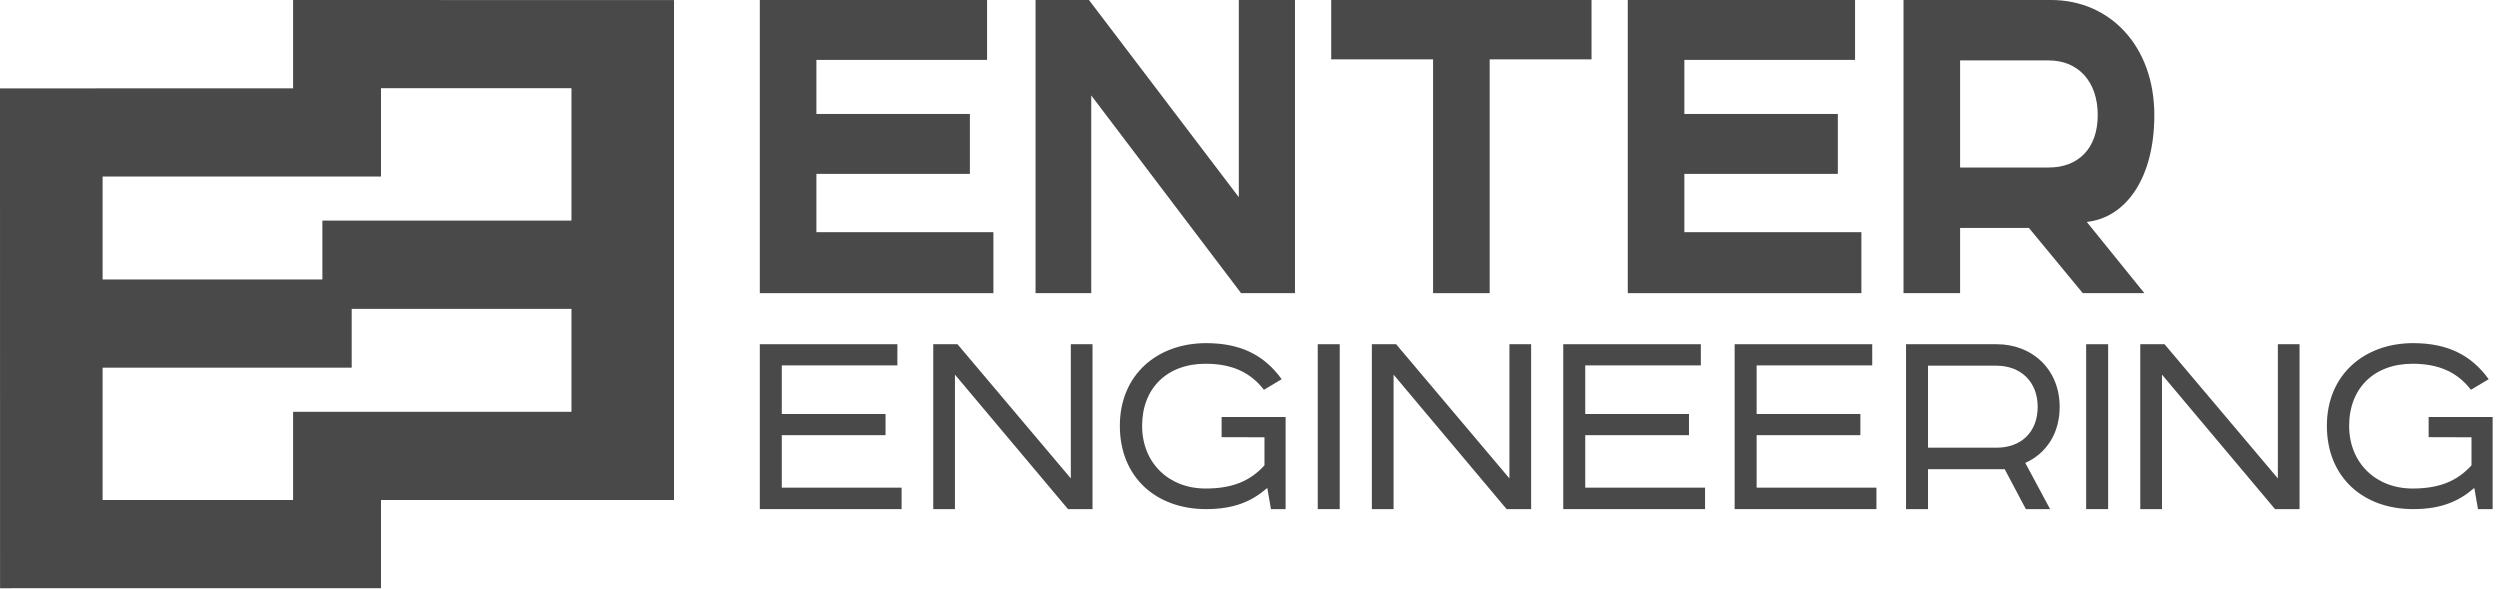
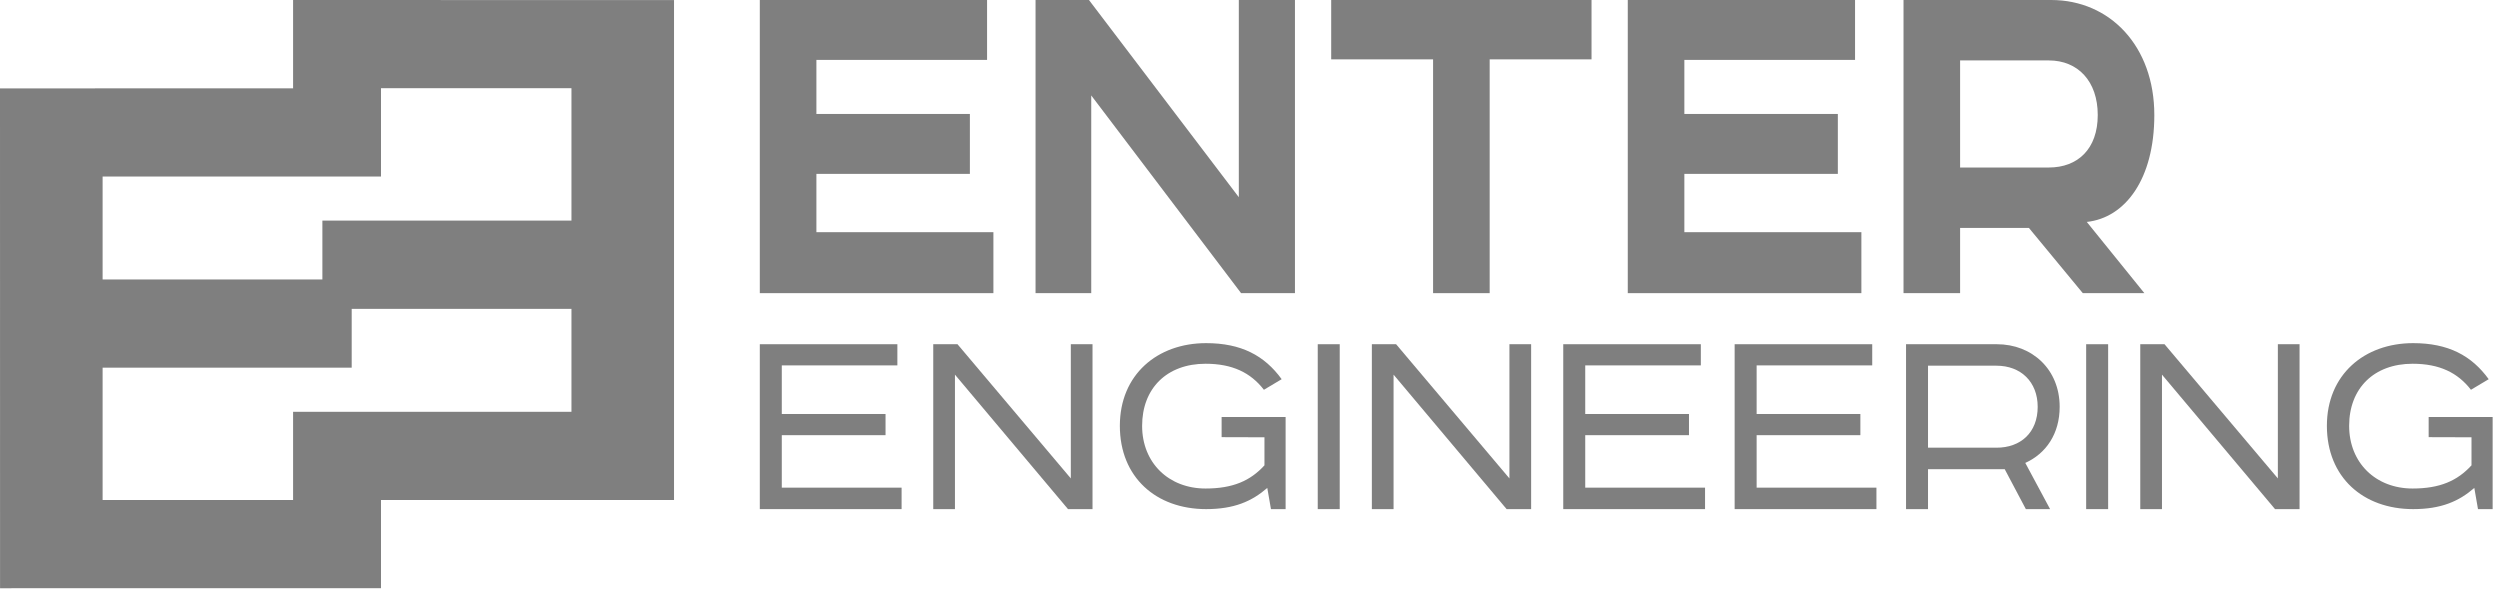
<svg xmlns="http://www.w3.org/2000/svg" width="204" height="48" viewBox="0 0 204 48" fill="none">
-   <path fill-rule="evenodd" clip-rule="evenodd" d="M23.916 0L55 0.007V0.007V40.801H31.089L31.089 47.997L0.004 48L0 7.213L23.916 7.206L23.916 0ZM46.631 18.003H26.306V22.803H8.373V14.405H31.089L31.089 7.199H46.631L46.631 18.003ZM46.631 33.602H23.916V40.798H8.373V30.002H28.698V25.203H46.631V33.602Z" fill="#494949" />
-   <path d="M80.545 0V4.888H66.618V9.3H79.142V14.189H66.618V18.946H81.062V23.921H62V0H80.545Z" fill="#494949" />
-   <path d="M88.86 0L101.088 16.092V0H105.669V23.921H101.273L89.045 7.787V23.921H84.501V0H88.86Z" fill="#494949" />
-   <path d="M129.869 0V4.844H121.557V23.921H116.939V4.844H108.626V0H129.869Z" fill="#494949" />
-   <path d="M151.372 0V4.888H137.444V9.3H149.968V14.189H137.444V18.946H151.889V23.921H132.826V0H151.372Z" fill="#494949" />
-   <path fill-rule="evenodd" clip-rule="evenodd" d="M175.793 9.386C175.793 3.764 172.172 0 167.371 0H167.37H155.327V23.921H159.944V18.6H165.56L169.956 23.921H174.981L170.282 18.109C173.407 17.775 175.793 14.635 175.793 9.386ZM167.185 13.669H159.944V4.931H167.185C169.549 4.931 171.175 6.618 171.175 9.386C171.175 12.155 169.549 13.669 167.185 13.669Z" fill="#494949" />
-   <path d="M73.226 28.088V29.816H63.794V33.782H72.26V35.51H63.794V39.792H73.57V41.544H62V28.088H73.226Z" fill="#494949" />
-   <path d="M78.131 28.088L87.379 39.038V28.088H89.15V41.544H87.149L77.924 30.57V41.544H76.153V28.088H78.131Z" fill="#494949" />
-   <path d="M104.906 34.025V41.544H103.71L103.411 39.816C102.146 40.914 100.696 41.544 98.419 41.544C94.347 41.544 91.38 38.952 91.38 34.748C91.38 30.568 94.439 28 98.419 28C101.271 28 103.181 29.004 104.585 30.942L103.135 31.806C102.053 30.405 100.559 29.682 98.373 29.682C95.221 29.682 93.197 31.689 93.197 34.748C93.197 37.761 95.359 39.863 98.373 39.863C100.605 39.863 102.03 39.232 103.181 37.971V35.682L99.684 35.672V34.025H104.906V34.025Z" fill="#494949" />
-   <path d="M107.528 41.544H109.322V28.088H107.528V41.544Z" fill="#494949" />
-   <path d="M113.923 28.088L123.169 39.038V28.088H124.94V41.544H122.94L113.715 30.57V41.544H111.944V28.088H113.923Z" fill="#494949" />
-   <path d="M138.788 28.088V29.816H129.356V33.782H137.821V35.51H129.356V39.792H139.133V41.544H127.561V28.088H138.788Z" fill="#494949" />
-   <path d="M152.774 28.088V29.816H143.341V33.782H151.807V35.51H143.341V39.792H153.117V41.544H141.547V28.088H152.774Z" fill="#494949" />
-   <path fill-rule="evenodd" clip-rule="evenodd" d="M168.069 33.198C168.069 30.132 165.815 28.088 162.94 28.088H155.532V41.544H157.326V38.284H163.583L165.309 41.544H167.287L165.263 37.773C166.942 37.018 168.069 35.412 168.069 33.198ZM162.916 36.532H157.326V29.841H162.916C164.894 29.841 166.275 31.154 166.275 33.198C166.275 35.291 164.895 36.532 162.916 36.532Z" fill="#494949" />
-   <path d="M170.23 41.544H172.024V28.088H170.23V41.544Z" fill="#494949" />
-   <path d="M176.625 28.088L185.873 39.038V28.088H187.644V41.544H185.643L176.418 30.57V41.544H174.646V28.088H176.625Z" fill="#494949" />
-   <path d="M203.399 34.025V41.544H202.204L201.904 39.816C200.639 40.914 199.189 41.544 196.912 41.544C192.84 41.544 189.873 38.952 189.873 34.748C189.873 30.568 192.933 28 196.912 28C199.764 28 201.674 29.004 203.078 30.942L201.628 31.806C200.546 30.405 199.052 29.682 196.866 29.682C193.715 29.682 191.69 31.689 191.69 34.748C191.69 37.761 193.852 39.863 196.866 39.863C199.098 39.863 200.524 39.232 201.674 37.971V35.682L198.177 35.672V34.025H203.399V34.025Z" fill="#494949" />
+   <g opacity="0.7">
+     <path fill-rule="evenodd" clip-rule="evenodd" d="M23.916 0L55 0.007V0.007V40.801H31.089L31.089 47.997L0.004 48L0 7.213L23.916 7.206L23.916 0ZM46.631 18.003H26.306V22.803H8.373V14.405H31.089L31.089 7.199H46.631L46.631 18.003ZM46.631 33.602H23.916V40.798H8.373V30.002H28.698V25.203H46.631V33.602Z" fill="#494949" />
+     <path d="M80.545 0V4.888H66.618V9.3H79.142V14.189H66.618V18.946H81.062V23.921H62V0H80.545Z" fill="#494949" />
+     <path d="M88.859 0L101.088 16.092V0H105.668V23.921H101.273L89.045 7.787V23.921H84.501V0H88.859Z" fill="#494949" />
+     <path d="M129.869 0V4.844H121.557V23.921H116.939V4.844H108.626V0H129.869Z" fill="#494949" />
+     <path d="M151.372 0V4.888H137.444V9.3H149.968V14.189H137.444V18.946H151.889V23.921H132.826V0H151.372Z" fill="#494949" />
+     <path fill-rule="evenodd" clip-rule="evenodd" d="M175.793 9.386C175.793 3.764 172.172 0 167.371 0H167.371H155.327V23.921H159.944V18.6H165.56L169.956 23.921H174.981L170.282 18.109C173.407 17.775 175.793 14.635 175.793 9.386ZM167.185 13.669H159.944V4.931H167.185C169.55 4.931 171.176 6.618 171.176 9.386C171.176 12.155 169.55 13.669 167.185 13.669Z" fill="#494949" />
+     <path d="M73.226 28.088V29.816H63.794V33.782H72.26V35.51H63.794V39.792H73.57V41.544H62V28.088H73.226Z" fill="#494949" />
+     <path d="M78.131 28.088L87.379 39.038V28.088H89.15V41.544H87.149L77.924 30.571V41.544H76.153V28.088H78.131Z" fill="#494949" />
+     <path d="M104.906 34.025V41.544H103.71L103.41 39.816C102.145 40.914 100.696 41.544 98.418 41.544C94.347 41.544 91.38 38.952 91.38 34.748C91.38 30.568 94.439 28 98.418 28C101.271 28 103.18 29.004 104.584 30.942L103.135 31.806C102.053 30.405 100.558 29.682 98.373 29.682C95.221 29.682 93.197 31.689 93.197 34.748C93.197 37.761 95.359 39.863 98.373 39.863C100.604 39.863 102.03 39.232 103.18 37.971V35.682L99.684 35.672V34.025H104.906V34.025Z" fill="#494949" />
+     <path d="M107.528 41.544H109.322V28.088H107.528V41.544Z" fill="#494949" />
+     <path d="M113.922 28.088L123.169 39.038V28.088H124.94V41.544H122.94L113.715 30.571V41.544H111.944V28.088H113.922Z" fill="#494949" />
+     <path d="M138.788 28.088V29.816H129.355V33.782H137.821V35.51H129.355V39.792H139.132V41.544H127.561V28.088H138.788Z" fill="#494949" />
+     <path d="M152.774 28.088V29.816H143.341V33.782H151.807V35.51H143.341V39.792H153.117V41.544H141.547V28.088H152.774Z" fill="#494949" />
+     <path fill-rule="evenodd" clip-rule="evenodd" d="M168.069 33.198C168.069 30.132 165.815 28.088 162.94 28.088H155.532V41.544H157.326V38.284H163.584L165.309 41.544H167.287L165.263 37.773C166.942 37.018 168.069 35.412 168.069 33.198ZM162.916 36.532H157.326V29.841H162.916C164.895 29.841 166.275 31.154 166.275 33.198C166.275 35.291 164.895 36.532 162.916 36.532Z" fill="#494949" />
+     <path d="M170.23 41.544H172.024V28.088H170.23V41.544Z" fill="#494949" />
+     <path d="M176.624 28.088L185.873 39.038V28.088H187.644V41.544H185.643L176.418 30.571V41.544H174.646V28.088H176.624Z" fill="#494949" />
+     <path d="M203.399 34.025V41.544H202.204L201.904 39.816C200.639 40.914 199.19 41.544 196.913 41.544C192.84 41.544 189.874 38.952 189.874 34.748C189.874 30.568 192.933 28 196.913 28C199.765 28 201.674 29.004 203.078 30.942L201.629 31.806C200.547 30.405 199.052 29.682 196.866 29.682C193.715 29.682 191.69 31.689 191.69 34.748C191.69 37.761 193.853 39.863 196.866 39.863C199.098 39.863 200.524 39.232 201.674 37.971V35.682L198.178 35.672V34.025H203.399V34.025Z" fill="#494949" />
+   </g>
</svg>
